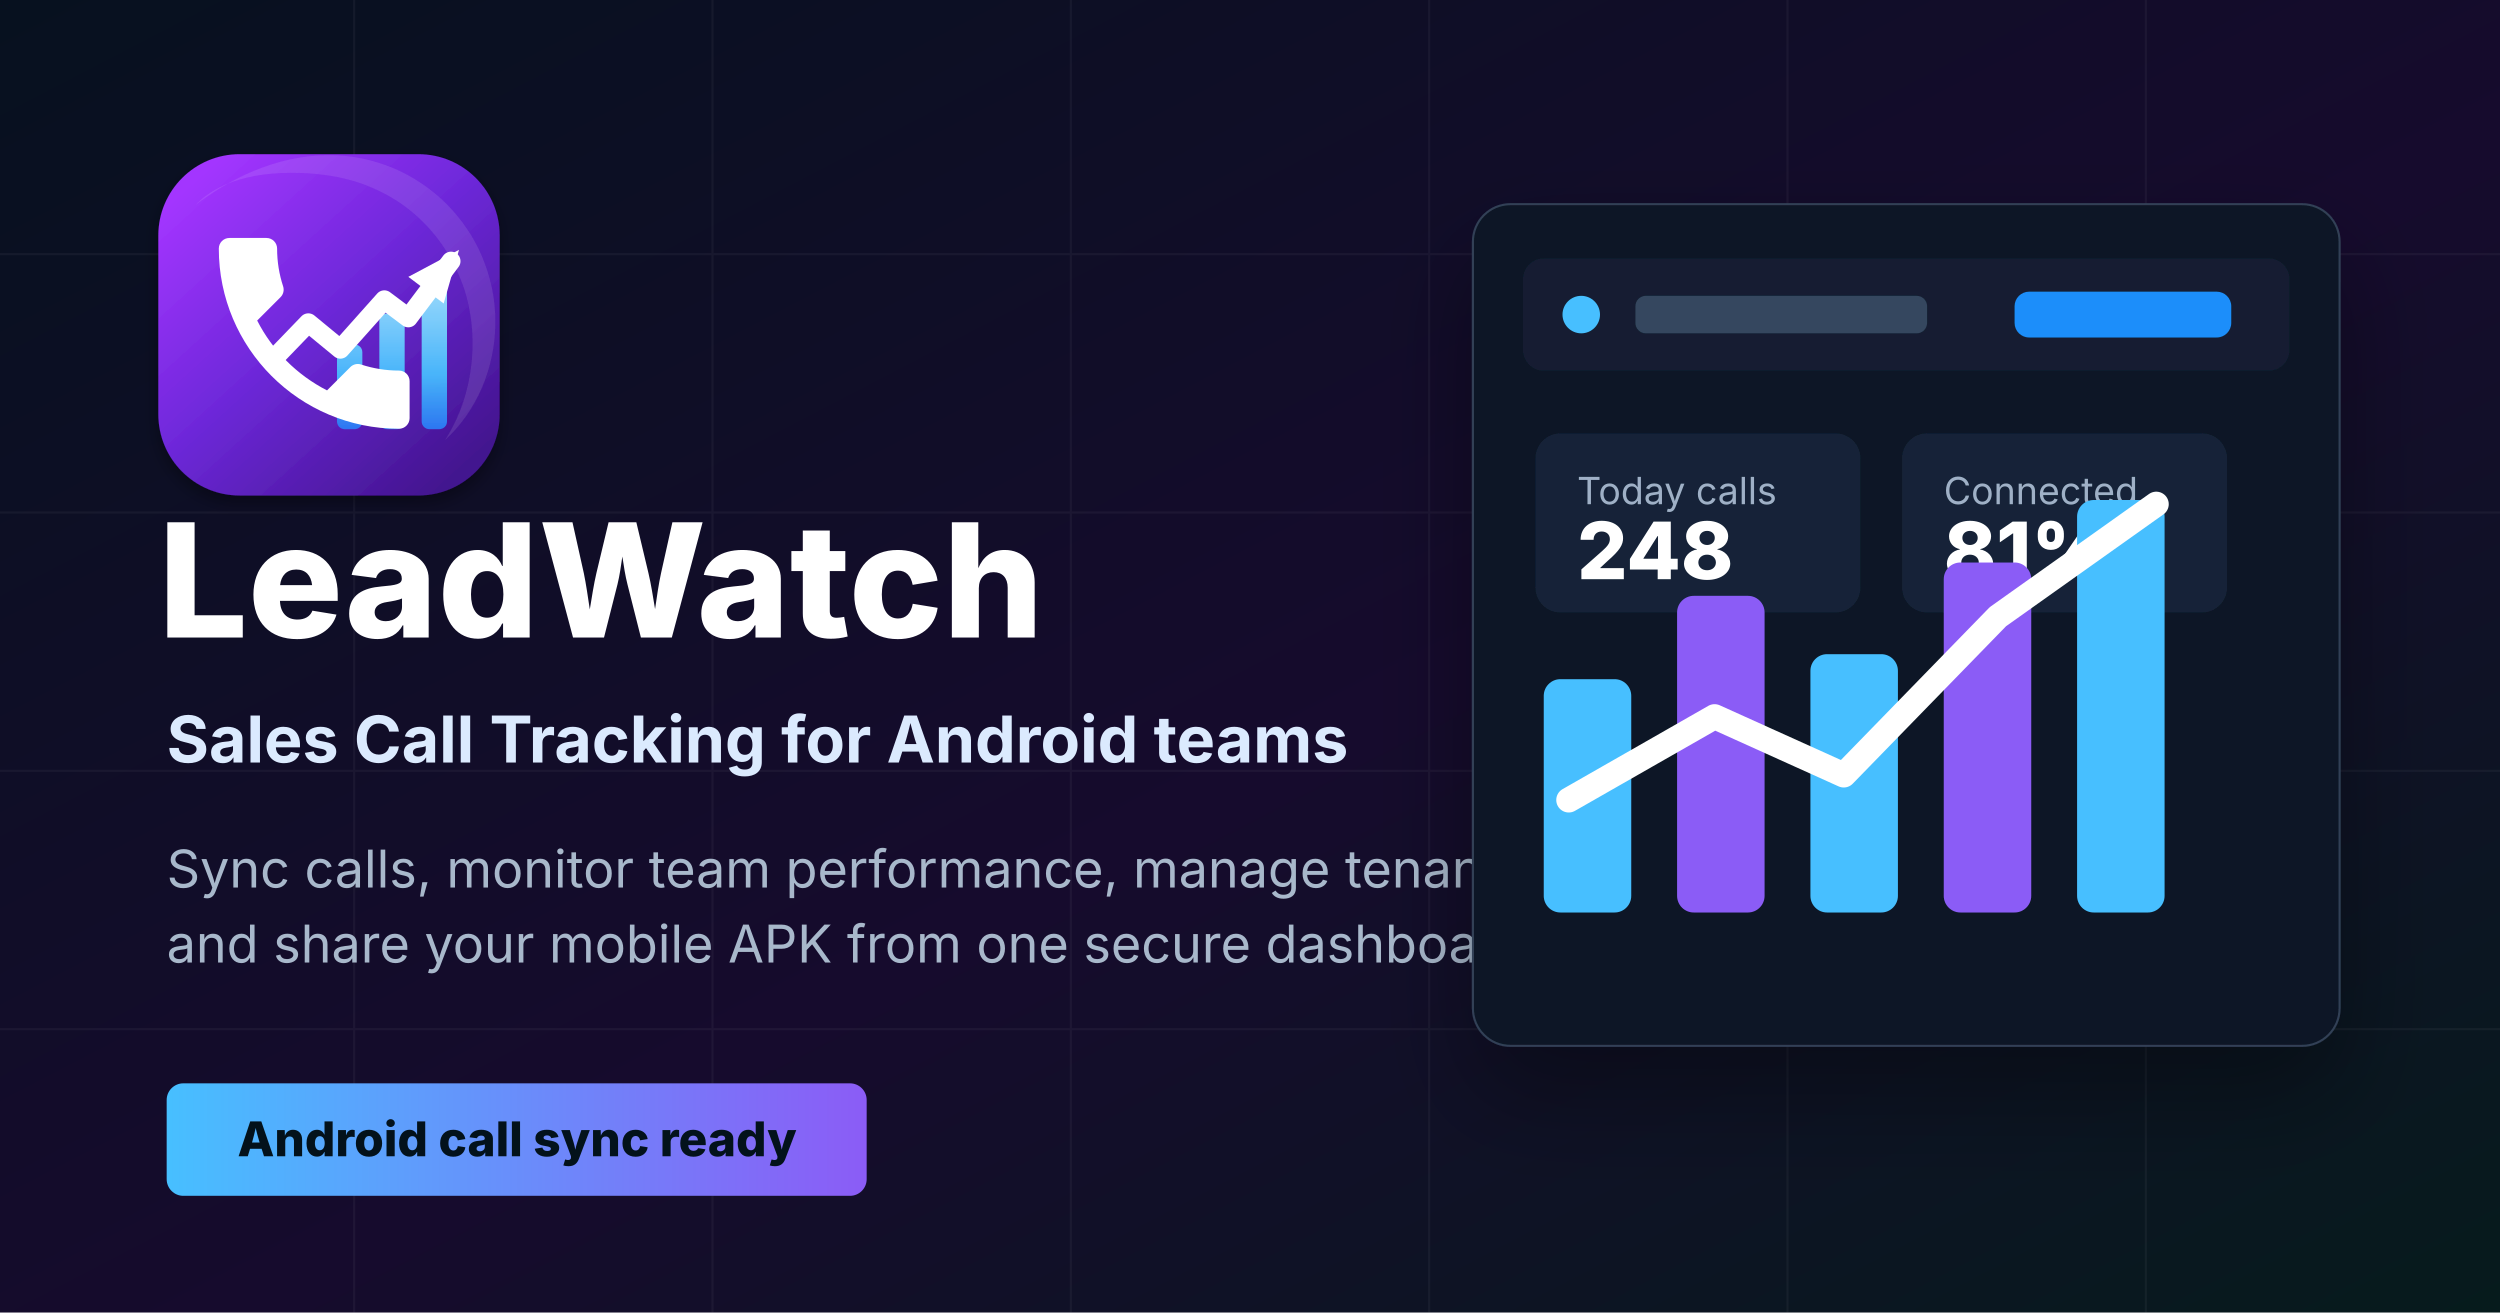
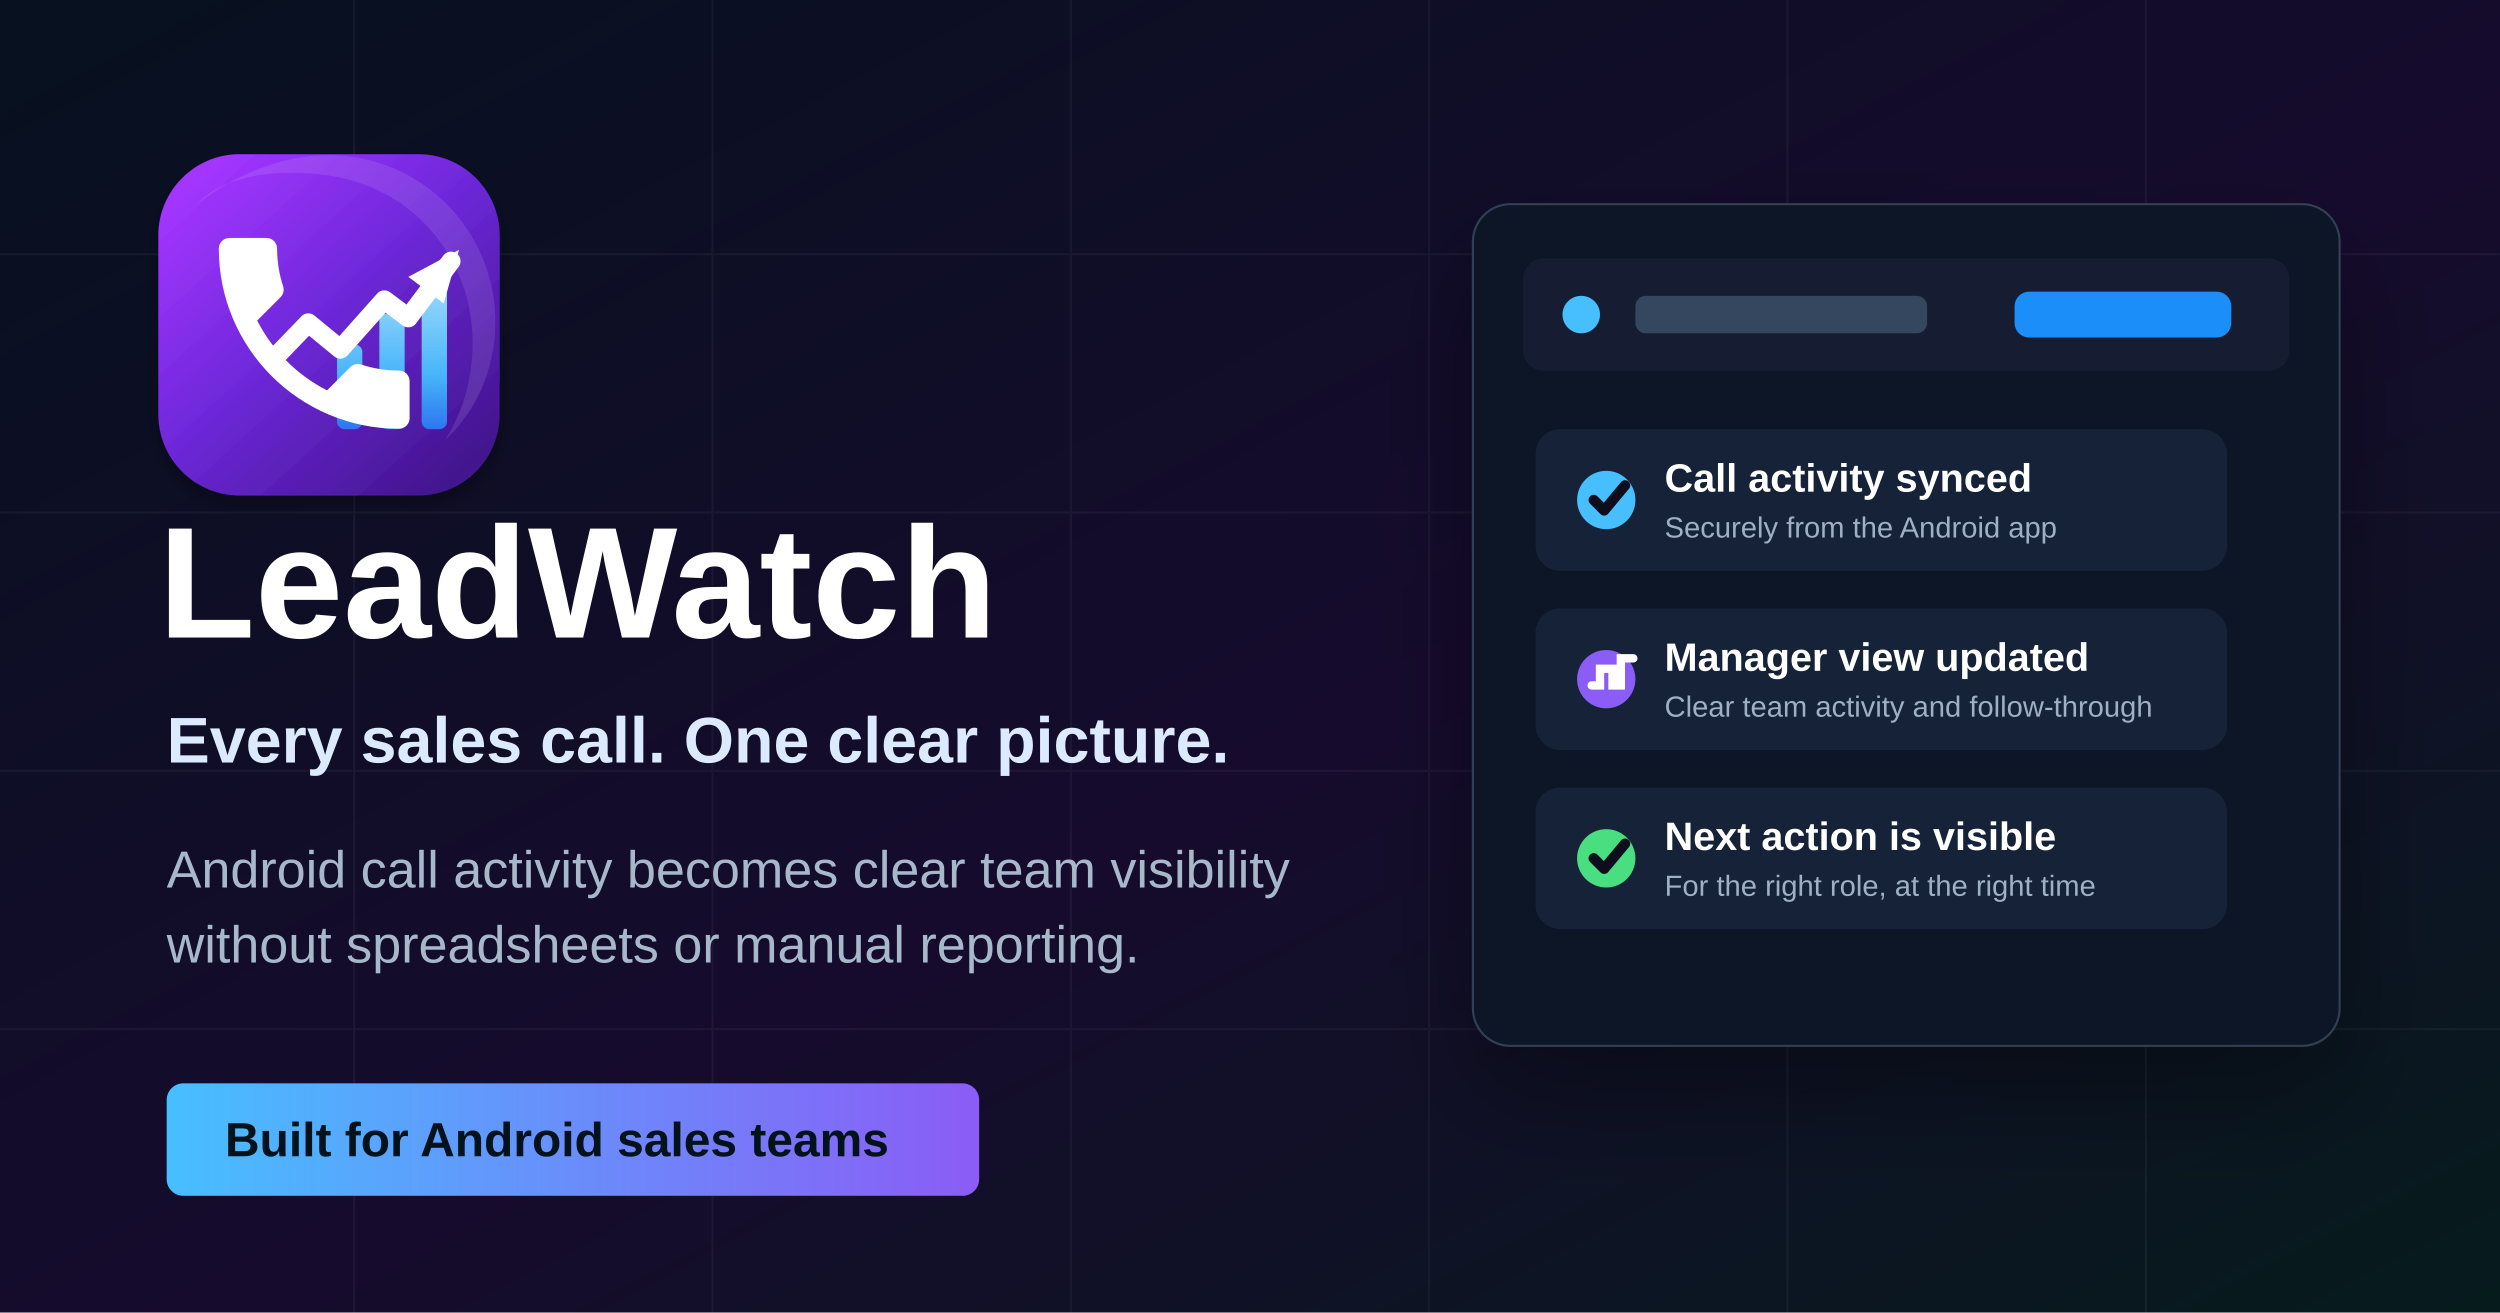
<svg xmlns="http://www.w3.org/2000/svg" viewBox="0 0 1200 630" role="img" aria-labelledby="title desc">
  <defs>
    <linearGradient id="cardBg" x1="0" y1="0" x2="1" y2="1">
      <stop offset="0" stop-color="#07111f" />
      <stop offset="0.55" stop-color="#160b2d" />
      <stop offset="1" stop-color="#061b1c" />
    </linearGradient>
    <linearGradient id="iconBg" x1="116" y1="72" x2="908" y2="944" gradientUnits="userSpaceOnUse">
      <stop offset="0" stop-color="#a335ff" />
      <stop offset="0.47" stop-color="#6d28d9" />
      <stop offset="1" stop-color="#43158f" />
    </linearGradient>
    <linearGradient id="iconBar" x1="0" y1="394" x2="0" y2="826" gradientUnits="userSpaceOnUse">
      <stop offset="0" stop-color="#9fe7ff" />
      <stop offset="0.62" stop-color="#47bfff" />
      <stop offset="1" stop-color="#2a7cf6" />
    </linearGradient>
    <linearGradient id="accent" x1="0" y1="0" x2="1" y2="0">
      <stop offset="0" stop-color="#47bfff" />
      <stop offset="1" stop-color="#8b5cf6" />
    </linearGradient>
    <filter id="shadow" x="-20%" y="-20%" width="140%" height="150%">
      <feDropShadow dx="0" dy="24" stdDeviation="24" flood-color="#000000" flood-opacity="0.35" />
    </filter>
  </defs>
  <rect width="1200" height="630" fill="url(#cardBg)" />
  <path d="M0 122h1200M0 246h1200M0 370h1200M0 494h1200M170 0v630M342 0v630M514 0v630M686 0v630M858 0v630M1030 0v630" stroke="#ffffff" stroke-opacity="0.045" />
  <g transform="translate(76 74) scale(0.16)" filter="url(#shadow)">
    <rect width="1024" height="1024" rx="244" fill="url(#iconBg)" />
    <path d="M111 153c77-82 214-108 369-93 203 20 357 139 428 318 61 154 40 345-48 480 95-88 151-215 151-355 0-276-224-500-500-500-160 0-303 75-400 150Z" fill="#ffffff" opacity="0.1" />
    <g opacity="0.93">
      <rect x="536" y="571" width="76" height="254" rx="23" fill="url(#iconBar)" />
      <rect x="663" y="478" width="76" height="347" rx="23" fill="url(#iconBar)" />
      <rect x="790" y="394" width="76" height="431" rx="23" fill="url(#iconBar)" />
    </g>
    <path d="M340 620 450 506l96 79 132-148 72 54 128-170" fill="none" stroke="#ffffff" stroke-width="57" stroke-linecap="round" stroke-linejoin="round" />
    <path d="m902 287-46 161-106-80Z" fill="#ffffff" />
    <path fill="#ffffff" d="M6.62 10.79c1.44 2.83 3.76 5.14 6.59 6.59l2.2-2.2c.27-.27.67-.36 1.02-.24 1.12.37 2.33.57 3.57.57.55 0 1 .45 1 1V20c0 .55-.45 1-1 1C10.61 21 3 13.39 3 4c0-.55.45-1 1-1h3.5c.55 0 1 .45 1 1 0 1.25.2 2.45.57 3.57.11.35.03.74-.25 1.02l-2.2 2.2Z" transform="translate(86 156) scale(31.8)" />
  </g>
-   <text x="76" y="306" fill="#ffffff" font-family="Inter, Arial, sans-serif" font-size="76" font-weight="800">LeadWatch</text>
-   <text x="80" y="366" fill="#dbeafe" font-family="Inter, Arial, sans-serif" font-size="31" font-weight="650">Sales Call Tracking for Android teams</text>
-   <text x="80" y="426" fill="#a8b8cb" font-family="Inter, Arial, sans-serif" font-size="25">Sync calls, monitor team performance, manage tenants,</text>
-   <text x="80" y="462" fill="#a8b8cb" font-family="Inter, Arial, sans-serif" font-size="25">and share your mobile APK from one secure dashboard.</text>
-   <rect x="80" y="520" width="336" height="54" rx="8" fill="url(#accent)" />
-   <text x="114" y="555" fill="#03121b" font-family="Inter, Arial, sans-serif" font-size="23" font-weight="800">Android call sync ready</text>
+   <text x="76" y="306" fill="#ffffff" font-family="Manrope, Arial, sans-serif" font-size="76" font-weight="800">LeadWatch</text>
+   <text x="80" y="366" fill="#dbeafe" font-family="Manrope, Arial, sans-serif" font-size="31" font-weight="650">Every sales call. One clear picture.</text>
+   <text x="80" y="426" fill="#a8b8cb" font-family="Arial, sans-serif" font-size="25">Android call activity becomes clear team visibility</text>
+   <text x="80" y="462" fill="#a8b8cb" font-family="Arial, sans-serif" font-size="25">without spreadsheets or manual reporting.</text>
+   <rect x="80" y="520" width="390" height="54" rx="8" fill="url(#accent)" />
+   <text x="108" y="555" fill="#03121b" font-family="Manrope, Arial, sans-serif" font-size="23" font-weight="800">Built for Android sales teams</text>
  <g transform="translate(707 98)" filter="url(#shadow)">
    <rect width="416" height="404" rx="18" fill="#0d1725" stroke="#314156" />
    <rect x="24" y="26" width="368" height="54" rx="10" fill="#121f31" />
    <circle cx="52" cy="53" r="9" fill="#47bfff" />
    <rect x="78" y="44" width="140" height="18" rx="5" fill="#34465f" />
    <rect x="260" y="42" width="104" height="22" rx="7" fill="#1f8efa" />
-     <rect x="30" y="110" width="156" height="86" rx="12" fill="#142337" />
-     <text x="50" y="144" fill="#9fb0c6" font-family="Inter, Arial, sans-serif" font-size="18">Today calls</text>
-     <text x="50" y="180" fill="#ffffff" font-family="Inter, Arial, sans-serif" font-size="38" font-weight="800">248</text>
-     <rect x="206" y="110" width="156" height="86" rx="12" fill="#142337" />
-     <text x="226" y="144" fill="#9fb0c6" font-family="Inter, Arial, sans-serif" font-size="18">Connected</text>
-     <text x="226" y="180" fill="#ffffff" font-family="Inter, Arial, sans-serif" font-size="38" font-weight="800">81%</text>
-     <rect x="34" y="228" width="42" height="112" rx="8" fill="#47bfff" />
-     <rect x="98" y="188" width="42" height="152" rx="8" fill="#8b5cf6" />
-     <rect x="162" y="216" width="42" height="124" rx="8" fill="#47bfff" />
-     <rect x="226" y="172" width="42" height="168" rx="8" fill="#8b5cf6" />
-     <rect x="290" y="142" width="42" height="198" rx="8" fill="#47bfff" />
-     <path d="M46 286 116 246l62 28 74-76 76-54" fill="none" stroke="#ffffff" stroke-width="12" stroke-linecap="round" stroke-linejoin="round" />
+     <rect x="30" y="108" width="332" height="68" rx="12" fill="#142337" />
+     <circle cx="64" cy="142" r="14" fill="#47bfff" />
+     <path d="m58 142 5 5 10-12" fill="none" stroke="#07111f" stroke-width="5" stroke-linecap="round" stroke-linejoin="round" />
+     <text x="92" y="138" fill="#ffffff" font-family="Manrope, Arial, sans-serif" font-size="19" font-weight="700">Call activity synced</text>
+     <text x="92" y="160" fill="#9fb0c6" font-family="Arial, sans-serif" font-size="14">Securely from the Android app</text>
+     <rect x="30" y="194" width="332" height="68" rx="12" fill="#142337" />
+     <circle cx="64" cy="228" r="14" fill="#8b5cf6" />
+     <path d="M57 231h4v-8h6v8h4v-13h6" fill="none" stroke="#ffffff" stroke-width="4" stroke-linecap="round" />
+     <text x="92" y="224" fill="#ffffff" font-family="Manrope, Arial, sans-serif" font-size="19" font-weight="700">Manager view updated</text>
+     <text x="92" y="246" fill="#9fb0c6" font-family="Arial, sans-serif" font-size="14">Clear team activity and follow-through</text>
+     <rect x="30" y="280" width="332" height="68" rx="12" fill="#142337" />
+     <circle cx="64" cy="314" r="14" fill="#4ade80" />
+     <path d="m58 314 5 5 10-12" fill="none" stroke="#07111f" stroke-width="5" stroke-linecap="round" stroke-linejoin="round" />
+     <text x="92" y="310" fill="#ffffff" font-family="Manrope, Arial, sans-serif" font-size="19" font-weight="700">Next action is visible</text>
+     <text x="92" y="332" fill="#9fb0c6" font-family="Arial, sans-serif" font-size="14">For the right role, at the right time</text>
  </g>
</svg>
